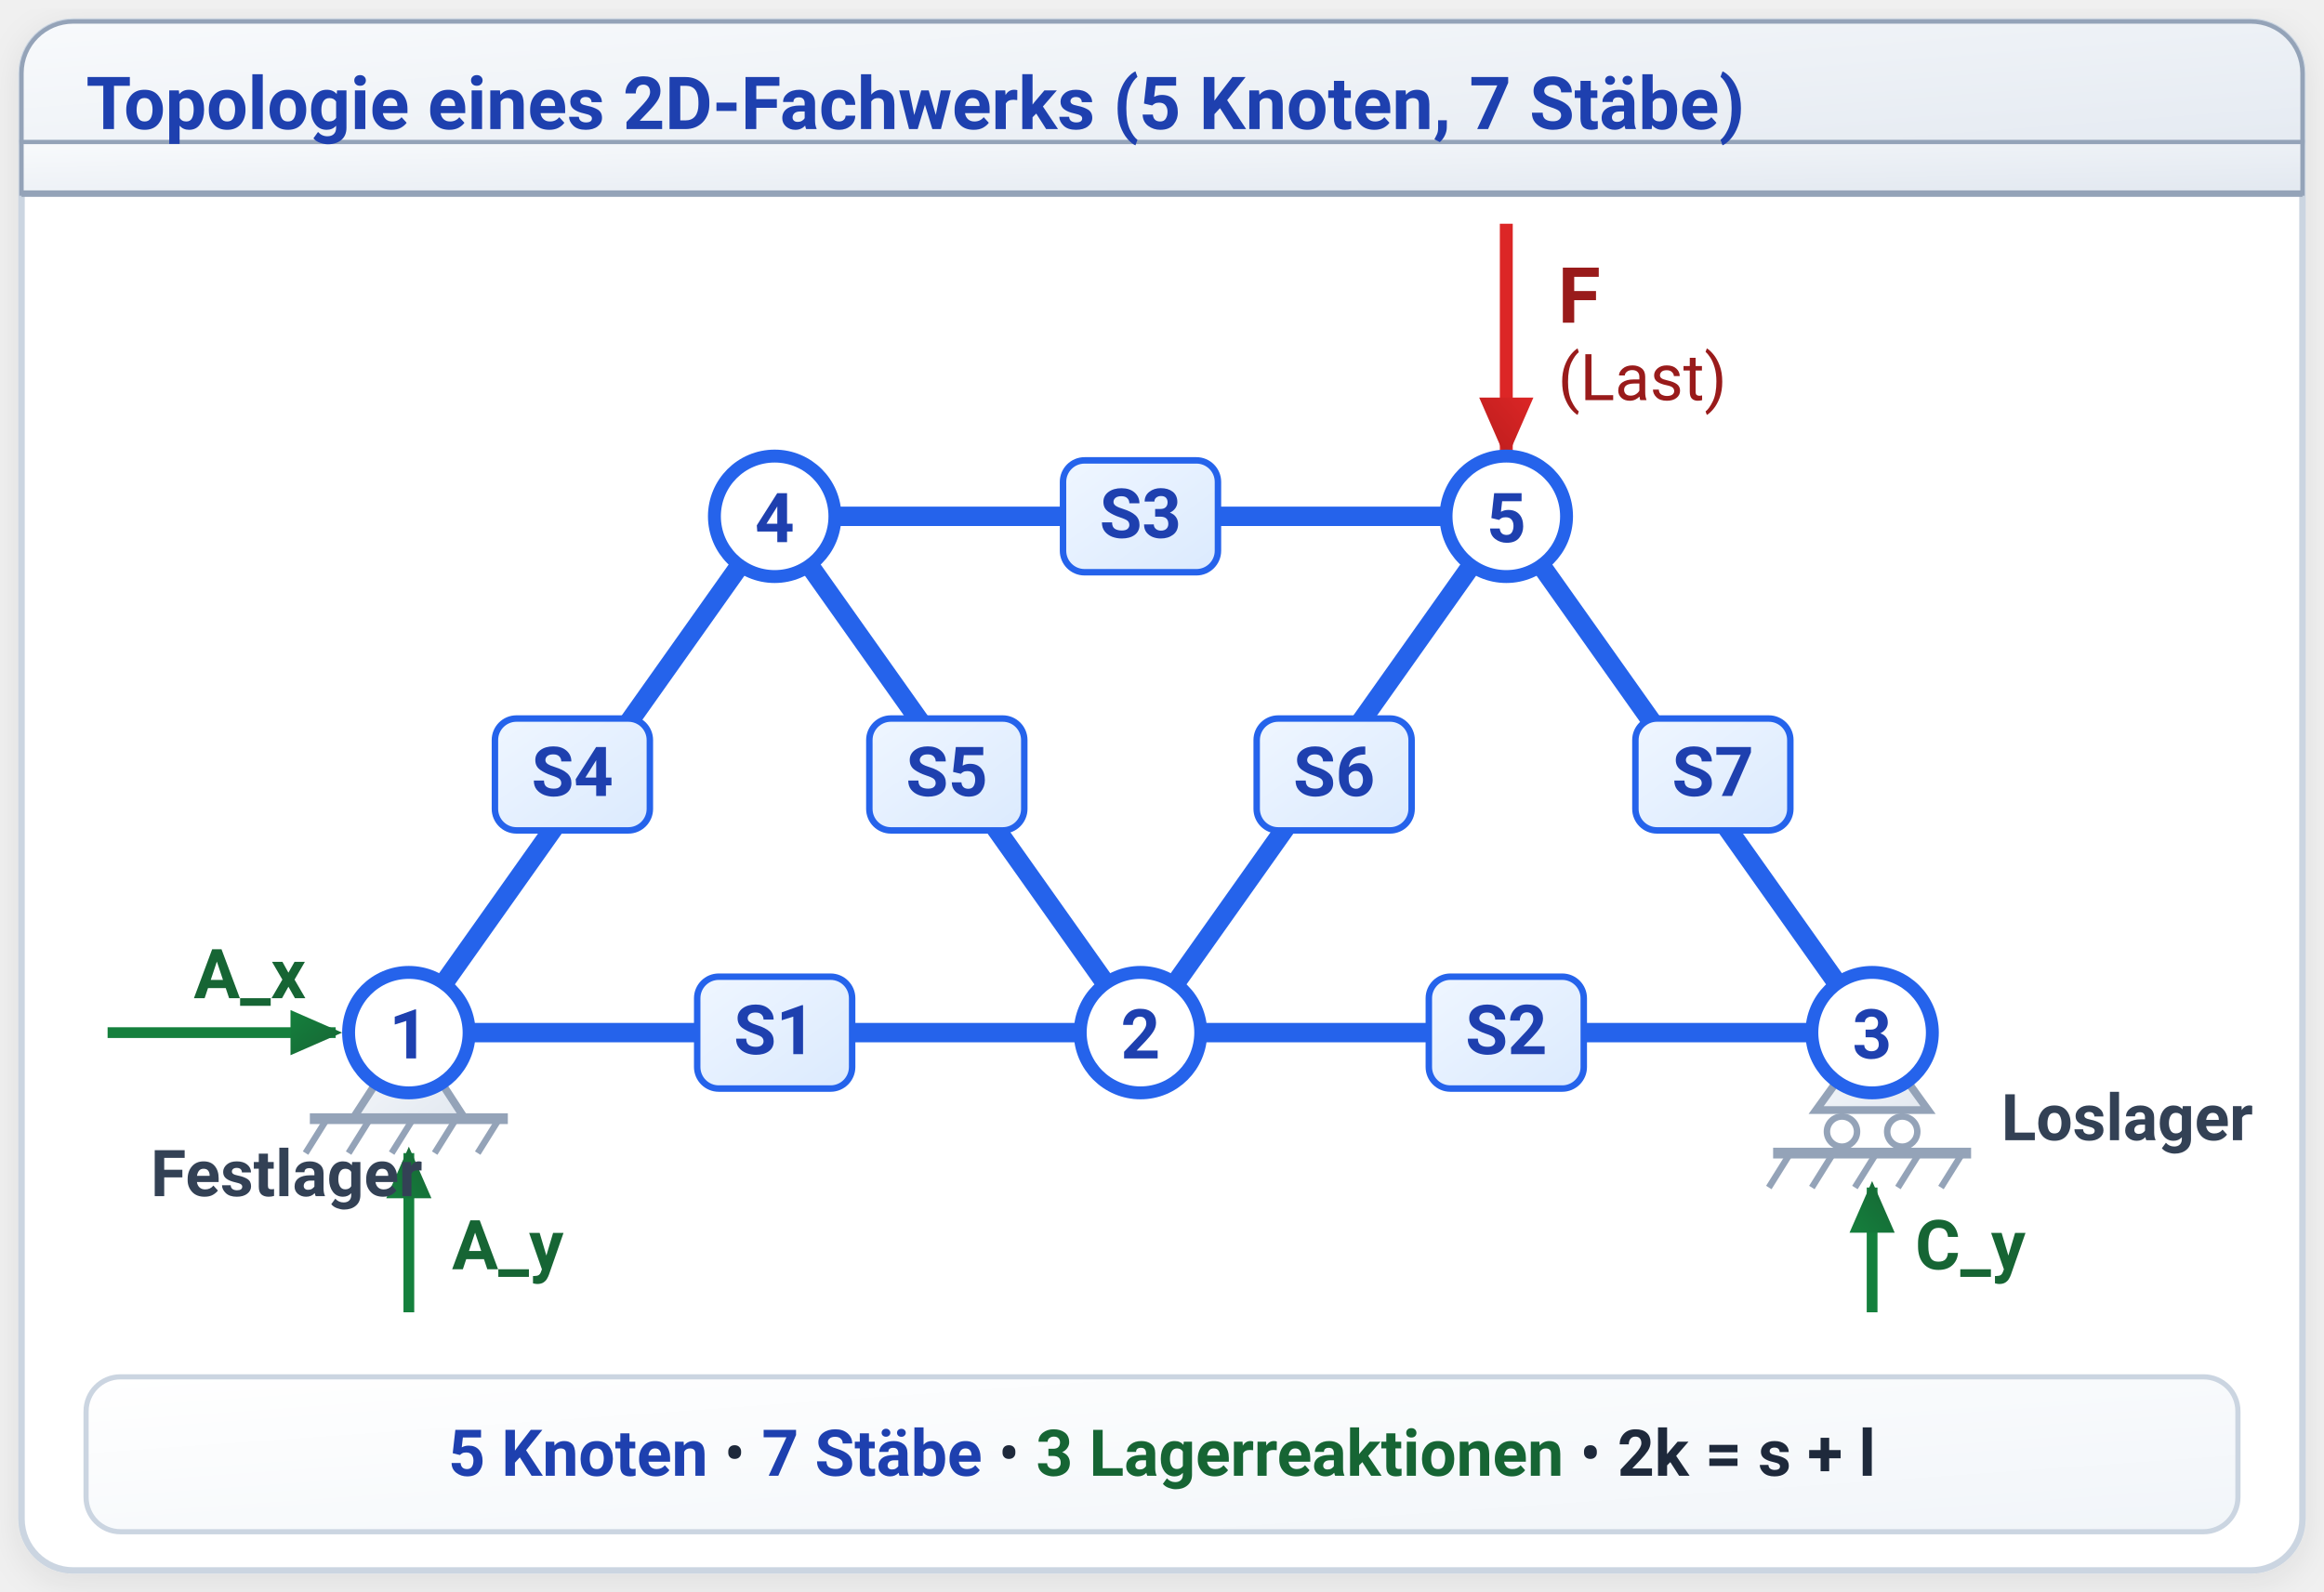
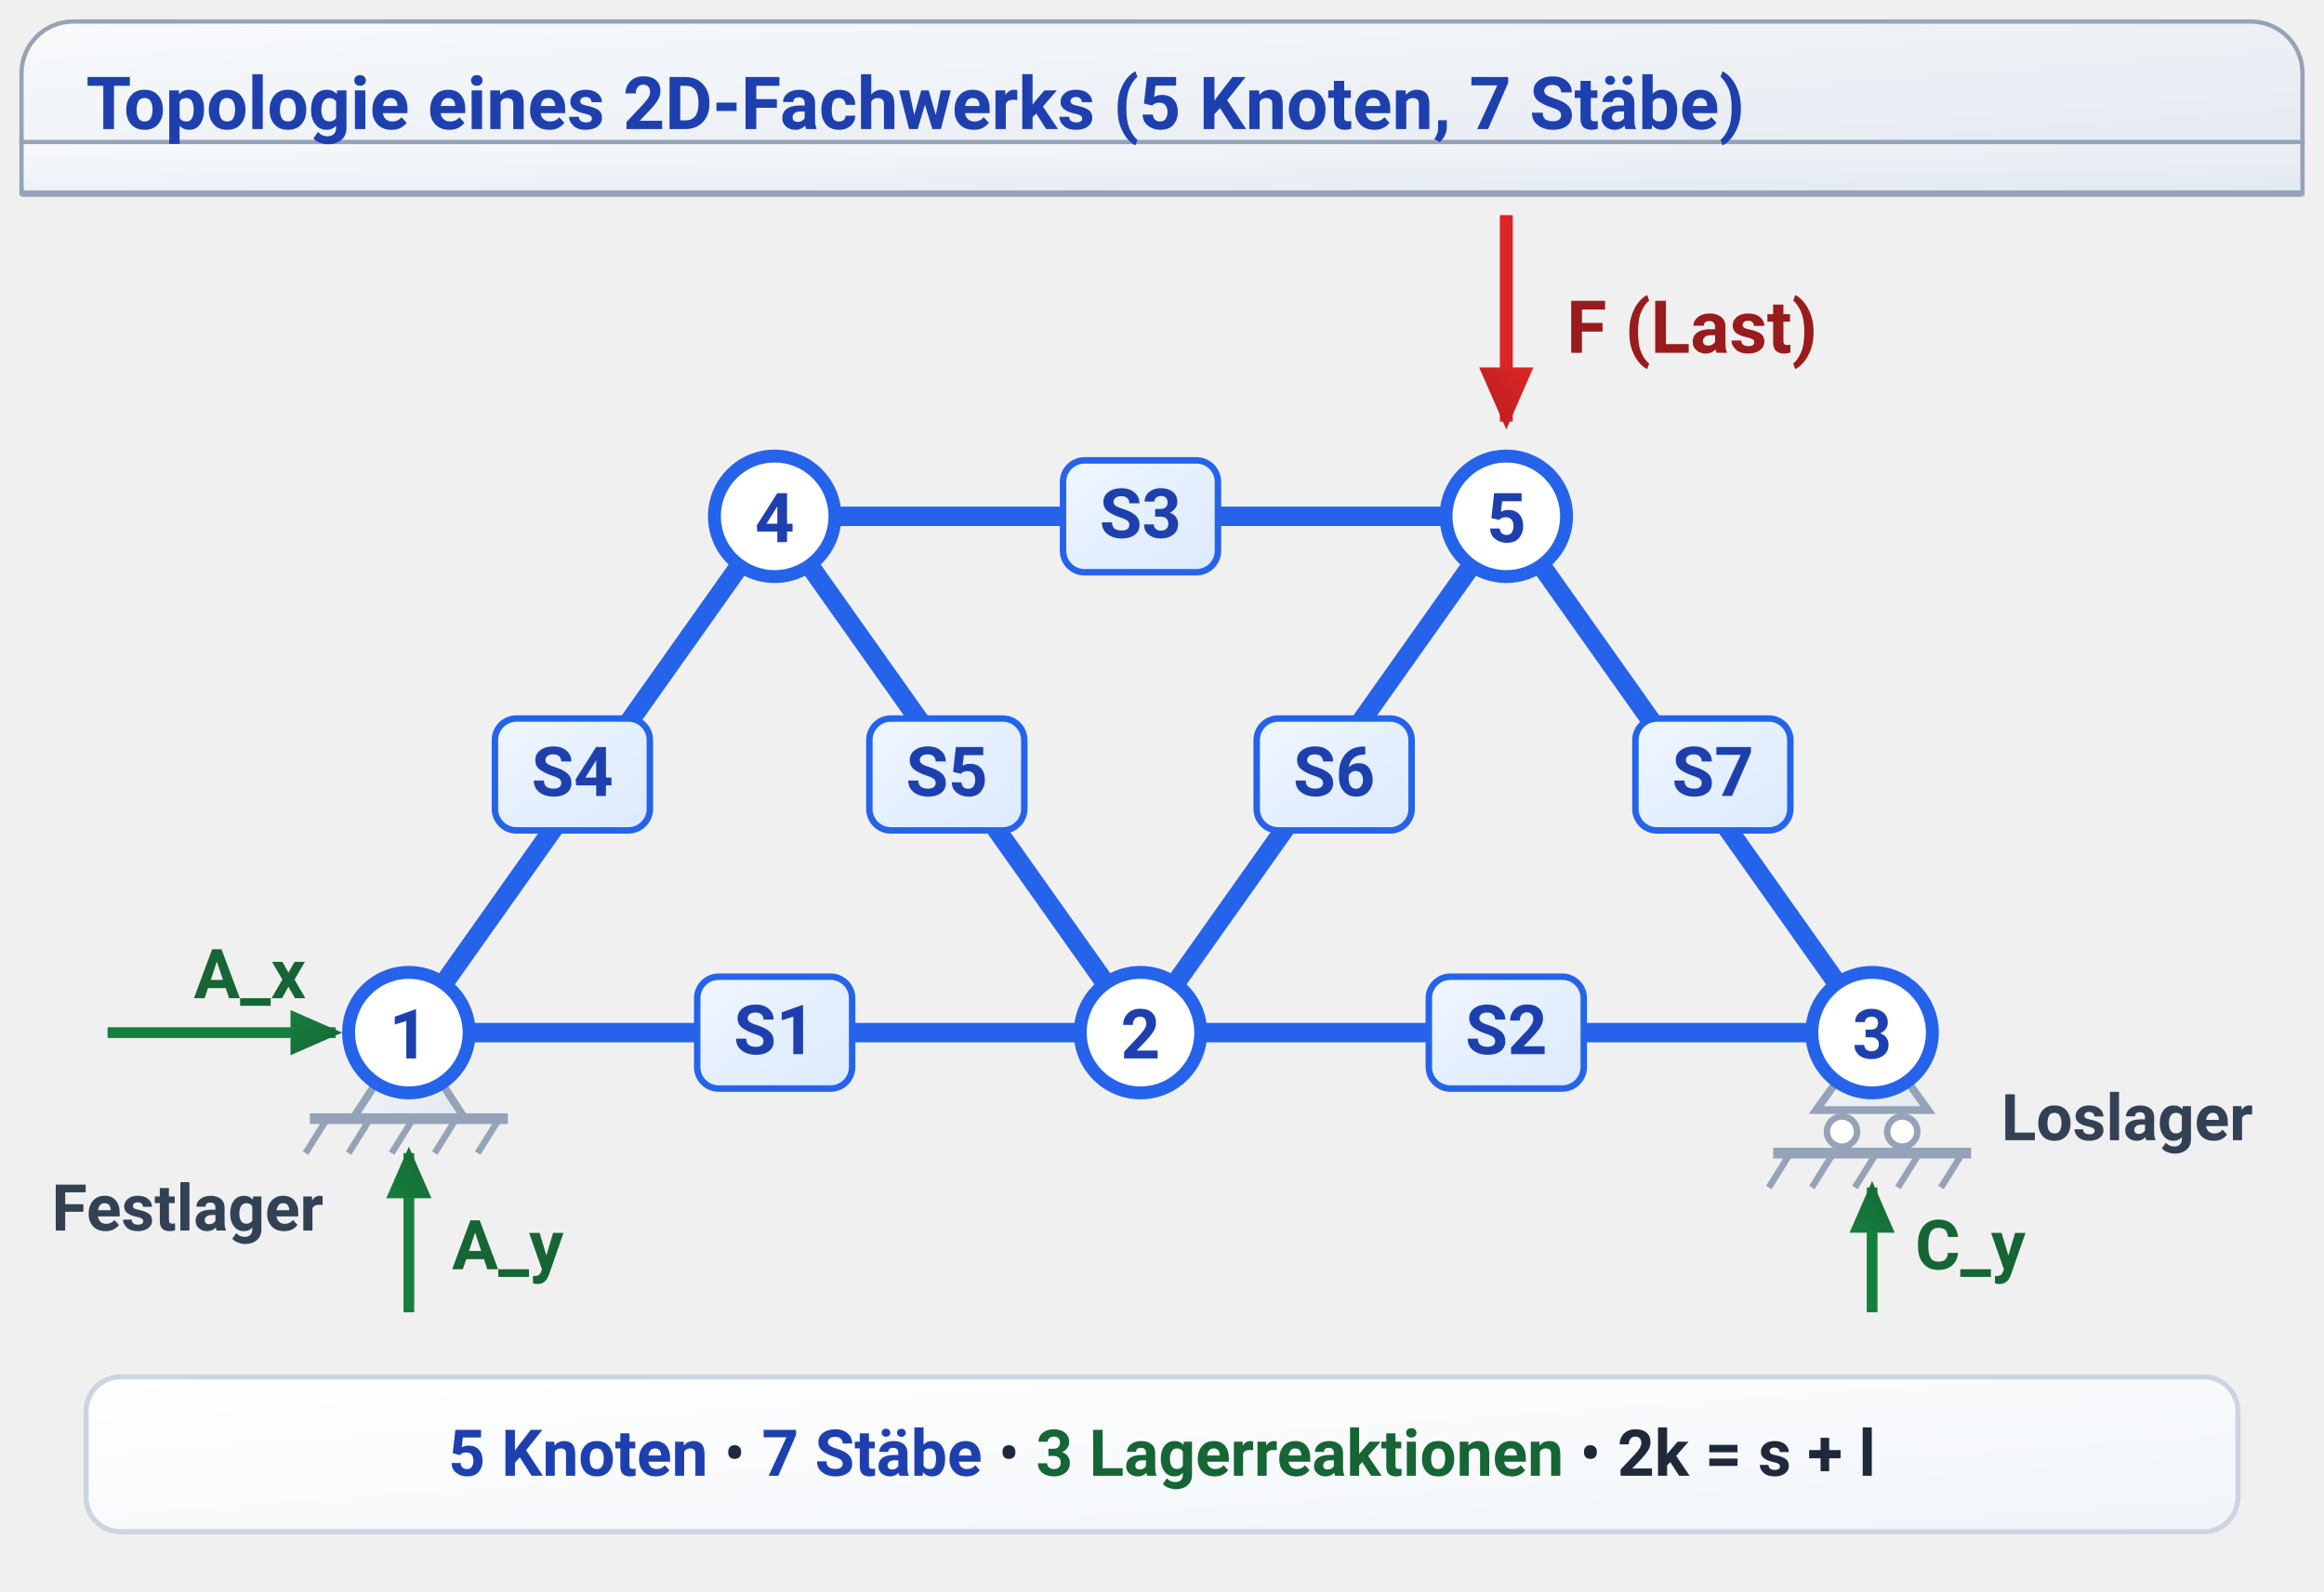
<svg xmlns="http://www.w3.org/2000/svg" viewBox="0 0 540 370" width="100%" height="100%">
  <defs>
    <linearGradient id="grad-sem-primary" x1="0%" y1="0%" x2="100%" y2="100%">
      <stop offset="0%" stop-color="#eff6ff" />
      <stop offset="100%" stop-color="#dbeafe" />
    </linearGradient>
    <linearGradient id="grad-sem-primary-fill" x1="0%" y1="0%" x2="100%" y2="100%">
      <stop offset="0%" stop-color="#2563eb" />
      <stop offset="100%" stop-color="#1d4ed8" />
    </linearGradient>
    <linearGradient id="grad-sem-success" x1="0%" y1="0%" x2="100%" y2="100%">
      <stop offset="0%" stop-color="#f0fdf4" />
      <stop offset="100%" stop-color="#dcfce7" />
    </linearGradient>
    <linearGradient id="grad-sem-success-fill" x1="0%" y1="0%" x2="100%" y2="100%">
      <stop offset="0%" stop-color="#15803d" />
      <stop offset="100%" stop-color="#166534" />
    </linearGradient>
    <linearGradient id="grad-sem-danger" x1="0%" y1="0%" x2="100%" y2="100%">
      <stop offset="0%" stop-color="#fef2f2" />
      <stop offset="100%" stop-color="#fee2e2" />
    </linearGradient>
    <linearGradient id="grad-sem-danger-fill" x1="0%" y1="0%" x2="100%" y2="100%">
      <stop offset="0%" stop-color="#dc2626" />
      <stop offset="100%" stop-color="#b91c1c" />
    </linearGradient>
    <linearGradient id="grad-sem-card" x1="0%" y1="0%" x2="100%" y2="100%">
      <stop offset="0%" stop-color="#ffffff" />
      <stop offset="100%" stop-color="#f1f5f9" />
    </linearGradient>
    <linearGradient id="grad-sem-muted" x1="0%" y1="0%" x2="100%" y2="100%">
      <stop offset="0%" stop-color="#f8fafc" />
      <stop offset="100%" stop-color="#e2e8f0" />
    </linearGradient>
    <linearGradient id="grad-sem-muted-fill" x1="0%" y1="0%" x2="100%" y2="100%">
      <stop offset="0%" stop-color="#475569" />
      <stop offset="100%" stop-color="#334155" />
    </linearGradient>
    <marker id="arrow-force" viewBox="0 0 10 10" refX="7" refY="5" markerWidth="6" markerHeight="6" orient="auto-start-reverse">
      <path class="sem-danger-fill" d="M 0 1.5 L 8 5 L 0 8.5 z" />
    </marker>
    <marker id="arrow-reaction" viewBox="0 0 10 10" refX="7" refY="5" markerWidth="6" markerHeight="6" orient="auto-start-reverse">
      <path class="sem-success-fill" d="M 0 1.5 L 8 5 L 0 8.5 z" />
    </marker>
    <filter id="card-shadow" x="-5%" y="-5%" width="110%" height="110%">
      <feDropShadow dx="0" dy="2" stdDeviation="4" flood-opacity="0.08" />
    </filter>
  </defs>
  <style>
    
/* @svg-palette:start */
      .sem-primary { fill: url(#grad-sem-primary); stroke: #2563eb; }
      .sem-primary-bg { fill: url(#grad-sem-primary); stroke: none; }
      .sem-primary-stroke { stroke: #2563eb; }
      .sem-primary-fill { fill: url(#grad-sem-primary-fill); }
      .sem-primary-text { fill: #1e40af; }
      .sem-success { fill: url(#grad-sem-success); stroke: #15803d; }
      .sem-success-bg { fill: url(#grad-sem-success); stroke: none; }
      .sem-success-stroke { stroke: #15803d; }
      .sem-success-fill { fill: url(#grad-sem-success-fill); }
      .sem-success-text { fill: #166534; }
      .sem-danger { fill: url(#grad-sem-danger); stroke: #dc2626; }
      .sem-danger-bg { fill: url(#grad-sem-danger); stroke: none; }
      .sem-danger-stroke { stroke: #dc2626; }
      .sem-danger-fill { fill: url(#grad-sem-danger-fill); }
      .sem-danger-text { fill: #991b1b; }
      .sem-card { fill: url(#grad-sem-card); stroke: #cbd5e1; }
      .sem-card-bg { fill: url(#grad-sem-card); stroke: none; }
      .sem-card-stroke { stroke: #cbd5e1; }
      .sem-card-fill { fill: #cbd5e1; }
      .sem-card-text { fill: #1e293b; }
      .sem-muted { fill: url(#grad-sem-muted); stroke: #94a3b8; }
      .sem-muted-bg { fill: url(#grad-sem-muted); stroke: none; }
      .sem-muted-stroke { stroke: #94a3b8; }
      .sem-muted-fill { fill: url(#grad-sem-muted-fill); }
      .sem-muted-text { fill: #334155; }
      /* @svg-palette:end */
text {
      font-family: -apple-system, BlinkMacSystemFont, "Segoe UI", Roboto, Helvetica, Arial, sans-serif;
    }
  </style>
-   <rect class="sem-card-stroke" x="5" y="5" width="530" height="360" rx="12" fill="#FFFFFF" stroke-width="1.5" filter="url(#card-shadow)" />
  <rect class="sem-muted" x="5" y="5" width="530" height="40" rx="12" stroke="none" />
  <rect class="sem-muted" x="5" y="33" width="530" height="12" stroke="none" />
  <line class="sem-muted-stroke" x1="5" y1="45" x2="535" y2="45" stroke-width="1.5" />
  <text class="sem-primary-text" x="20" y="30" font-size="17" font-weight="700">Topologie eines 2D-Fachwerks (5 Knoten, 7 Stäbe)</text>
  <line class="sem-primary-stroke" x1="95" y1="240" x2="265" y2="240" stroke-width="4.5" stroke-linecap="round" />
  <line class="sem-primary-stroke" x1="265" y1="240" x2="435" y2="240" stroke-width="4.5" stroke-linecap="round" />
  <line class="sem-primary-stroke" x1="180" y1="120" x2="350" y2="120" stroke-width="4.5" stroke-linecap="round" />
  <line class="sem-primary-stroke" x1="95" y1="240" x2="180" y2="120" stroke-width="4.5" stroke-linecap="round" />
  <line class="sem-primary-stroke" x1="265" y1="240" x2="180" y2="120" stroke-width="4.5" stroke-linecap="round" />
  <line class="sem-primary-stroke" x1="265" y1="240" x2="350" y2="120" stroke-width="4.5" stroke-linecap="round" />
  <line class="sem-primary-stroke" x1="435" y1="240" x2="350" y2="120" stroke-width="4.5" stroke-linecap="round" />
  <rect class="sem-primary" x="162" y="227" width="36" height="26" rx="5" stroke-width="1.5" />
  <text class="sem-primary-text" x="180" y="245" font-size="16" font-weight="700" text-anchor="middle">S1</text>
  <rect class="sem-primary" x="332" y="227" width="36" height="26" rx="5" stroke-width="1.5" />
  <text class="sem-primary-text" x="350" y="245" font-size="16" font-weight="700" text-anchor="middle">S2</text>
  <rect class="sem-primary" x="247" y="107" width="36" height="26" rx="5" stroke-width="1.5" />
  <text class="sem-primary-text" x="265" y="125" font-size="16" font-weight="700" text-anchor="middle">S3</text>
  <rect class="sem-primary" x="115" y="167" width="36" height="26" rx="5" stroke-width="1.5" />
  <text class="sem-primary-text" x="133" y="185" font-size="16" font-weight="700" text-anchor="middle">S4</text>
  <rect class="sem-primary" x="202" y="167" width="36" height="26" rx="5" stroke-width="1.5" />
  <text class="sem-primary-text" x="220" y="185" font-size="16" font-weight="700" text-anchor="middle">S5</text>
  <rect class="sem-primary" x="292" y="167" width="36" height="26" rx="5" stroke-width="1.5" />
  <text class="sem-primary-text" x="310" y="185" font-size="16" font-weight="700" text-anchor="middle">S6</text>
  <rect class="sem-primary" x="380" y="167" width="36" height="26" rx="5" stroke-width="1.5" />
  <text class="sem-primary-text" x="398" y="185" font-size="16" font-weight="700" text-anchor="middle">S7</text>
  <polygon class="sem-muted" points="95,240 82,260 108,260" stroke-width="1.8" />
  <line class="sem-muted-stroke" x1="72" y1="260" x2="118" y2="260" stroke-width="2.5" />
  <line class="sem-muted-stroke" x1="76" y1="260" x2="71" y2="268" stroke-width="1.5" />
  <line class="sem-muted-stroke" x1="86" y1="260" x2="81" y2="268" stroke-width="1.5" />
  <line class="sem-muted-stroke" x1="96" y1="260" x2="91" y2="268" stroke-width="1.5" />
  <line class="sem-muted-stroke" x1="106" y1="260" x2="101" y2="268" stroke-width="1.5" />
  <line class="sem-muted-stroke" x1="116" y1="260" x2="111" y2="268" stroke-width="1.5" />
  <line class="sem-success-stroke" x1="25" y1="240" x2="78" y2="240" stroke-width="2.5" marker-end="url(#arrow-reaction)" />
  <text class="sem-success-text" x="45" y="232" font-size="16" font-weight="700">A_x</text>
  <line class="sem-success-stroke" x1="95" y1="305" x2="95" y2="268" stroke-width="2.5" marker-end="url(#arrow-reaction)" />
  <text class="sem-success-text" x="105" y="295" font-size="16" font-weight="700">A_y</text>
-   <text class="sem-muted-text" x="35" y="278" font-size="15" font-weight="600">Festlager</text>
+   <text class="sem-muted-text" x="12" y="286" font-size="15" font-weight="600">Festlager</text>
  <polygon class="sem-muted" points="435,240 422,258 448,258" stroke-width="1.8" />
  <circle class="sem-muted-stroke" cx="428" cy="263" r="3.5" fill="#FFFFFF" stroke-width="1.5" />
  <circle class="sem-muted-stroke" cx="442" cy="263" r="3.5" fill="#FFFFFF" stroke-width="1.5" />
  <line class="sem-muted-stroke" x1="412" y1="268" x2="458" y2="268" stroke-width="2.5" />
  <line class="sem-muted-stroke" x1="416" y1="268" x2="411" y2="276" stroke-width="1.5" />
  <line class="sem-muted-stroke" x1="426" y1="268" x2="421" y2="276" stroke-width="1.5" />
  <line class="sem-muted-stroke" x1="436" y1="268" x2="431" y2="276" stroke-width="1.5" />
  <line class="sem-muted-stroke" x1="446" y1="268" x2="441" y2="276" stroke-width="1.5" />
  <line class="sem-muted-stroke" x1="456" y1="268" x2="451" y2="276" stroke-width="1.5" />
  <line class="sem-success-stroke" x1="435" y1="305" x2="435" y2="276" stroke-width="2.5" marker-end="url(#arrow-reaction)" />
  <text class="sem-success-text" x="445" y="295" font-size="16" font-weight="700">C_y</text>
  <text class="sem-muted-text" x="465" y="265" font-size="15" font-weight="600">Loslager</text>
-   <line class="sem-danger-stroke" x1="350" y1="52" x2="350" y2="105" stroke-width="3" marker-end="url(#arrow-force)" />
-   <text class="sem-danger-text" x="362" y="75" font-size="18" font-weight="700">F</text>
-   <text class="sem-danger-text" x="362" y="93" font-size="15">(Last)</text>
+   <line class="sem-danger-stroke" x1="350" y1="50" x2="350" y2="98" stroke-width="3" marker-end="url(#arrow-force)" />
+   <text class="sem-danger-text" x="364" y="82" font-size="17" font-weight="700">F (Last)</text>
  <circle class="sem-primary-stroke" cx="95" cy="240" r="14" fill="#FFFFFF" stroke-width="3" />
  <text class="sem-primary-text" x="95" y="246" font-size="16" font-weight="700" text-anchor="middle">1</text>
  <circle class="sem-primary-stroke" cx="265" cy="240" r="14" fill="#FFFFFF" stroke-width="3" />
  <text class="sem-primary-text" x="265" y="246" font-size="16" font-weight="700" text-anchor="middle">2</text>
  <circle class="sem-primary-stroke" cx="435" cy="240" r="14" fill="#FFFFFF" stroke-width="3" />
  <text class="sem-primary-text" x="435" y="246" font-size="16" font-weight="700" text-anchor="middle">3</text>
  <circle class="sem-primary-stroke" cx="180" cy="120" r="14" fill="#FFFFFF" stroke-width="3" />
  <text class="sem-primary-text" x="180" y="126" font-size="16" font-weight="700" text-anchor="middle">4</text>
  <circle class="sem-primary-stroke" cx="350" cy="120" r="14" fill="#FFFFFF" stroke-width="3" />
  <text class="sem-primary-text" x="350" y="126" font-size="16" font-weight="700" text-anchor="middle">5</text>
  <rect class="sem-card" x="20" y="320" width="500" height="36" rx="8" stroke-width="1.2" />
  <text class="sem-card-text" x="270" y="343" font-size="15" text-anchor="middle">
    <tspan class="sem-primary-text" font-weight="700">5 Knoten</tspan>  •  
    <tspan class="sem-primary-text" font-weight="700">7 Stäbe</tspan>  •  
    <tspan class="sem-success-text" font-weight="700">3 Lagerreaktionen</tspan>  •  
    <tspan font-weight="700">2k = s + l</tspan>
  </text>
</svg>
